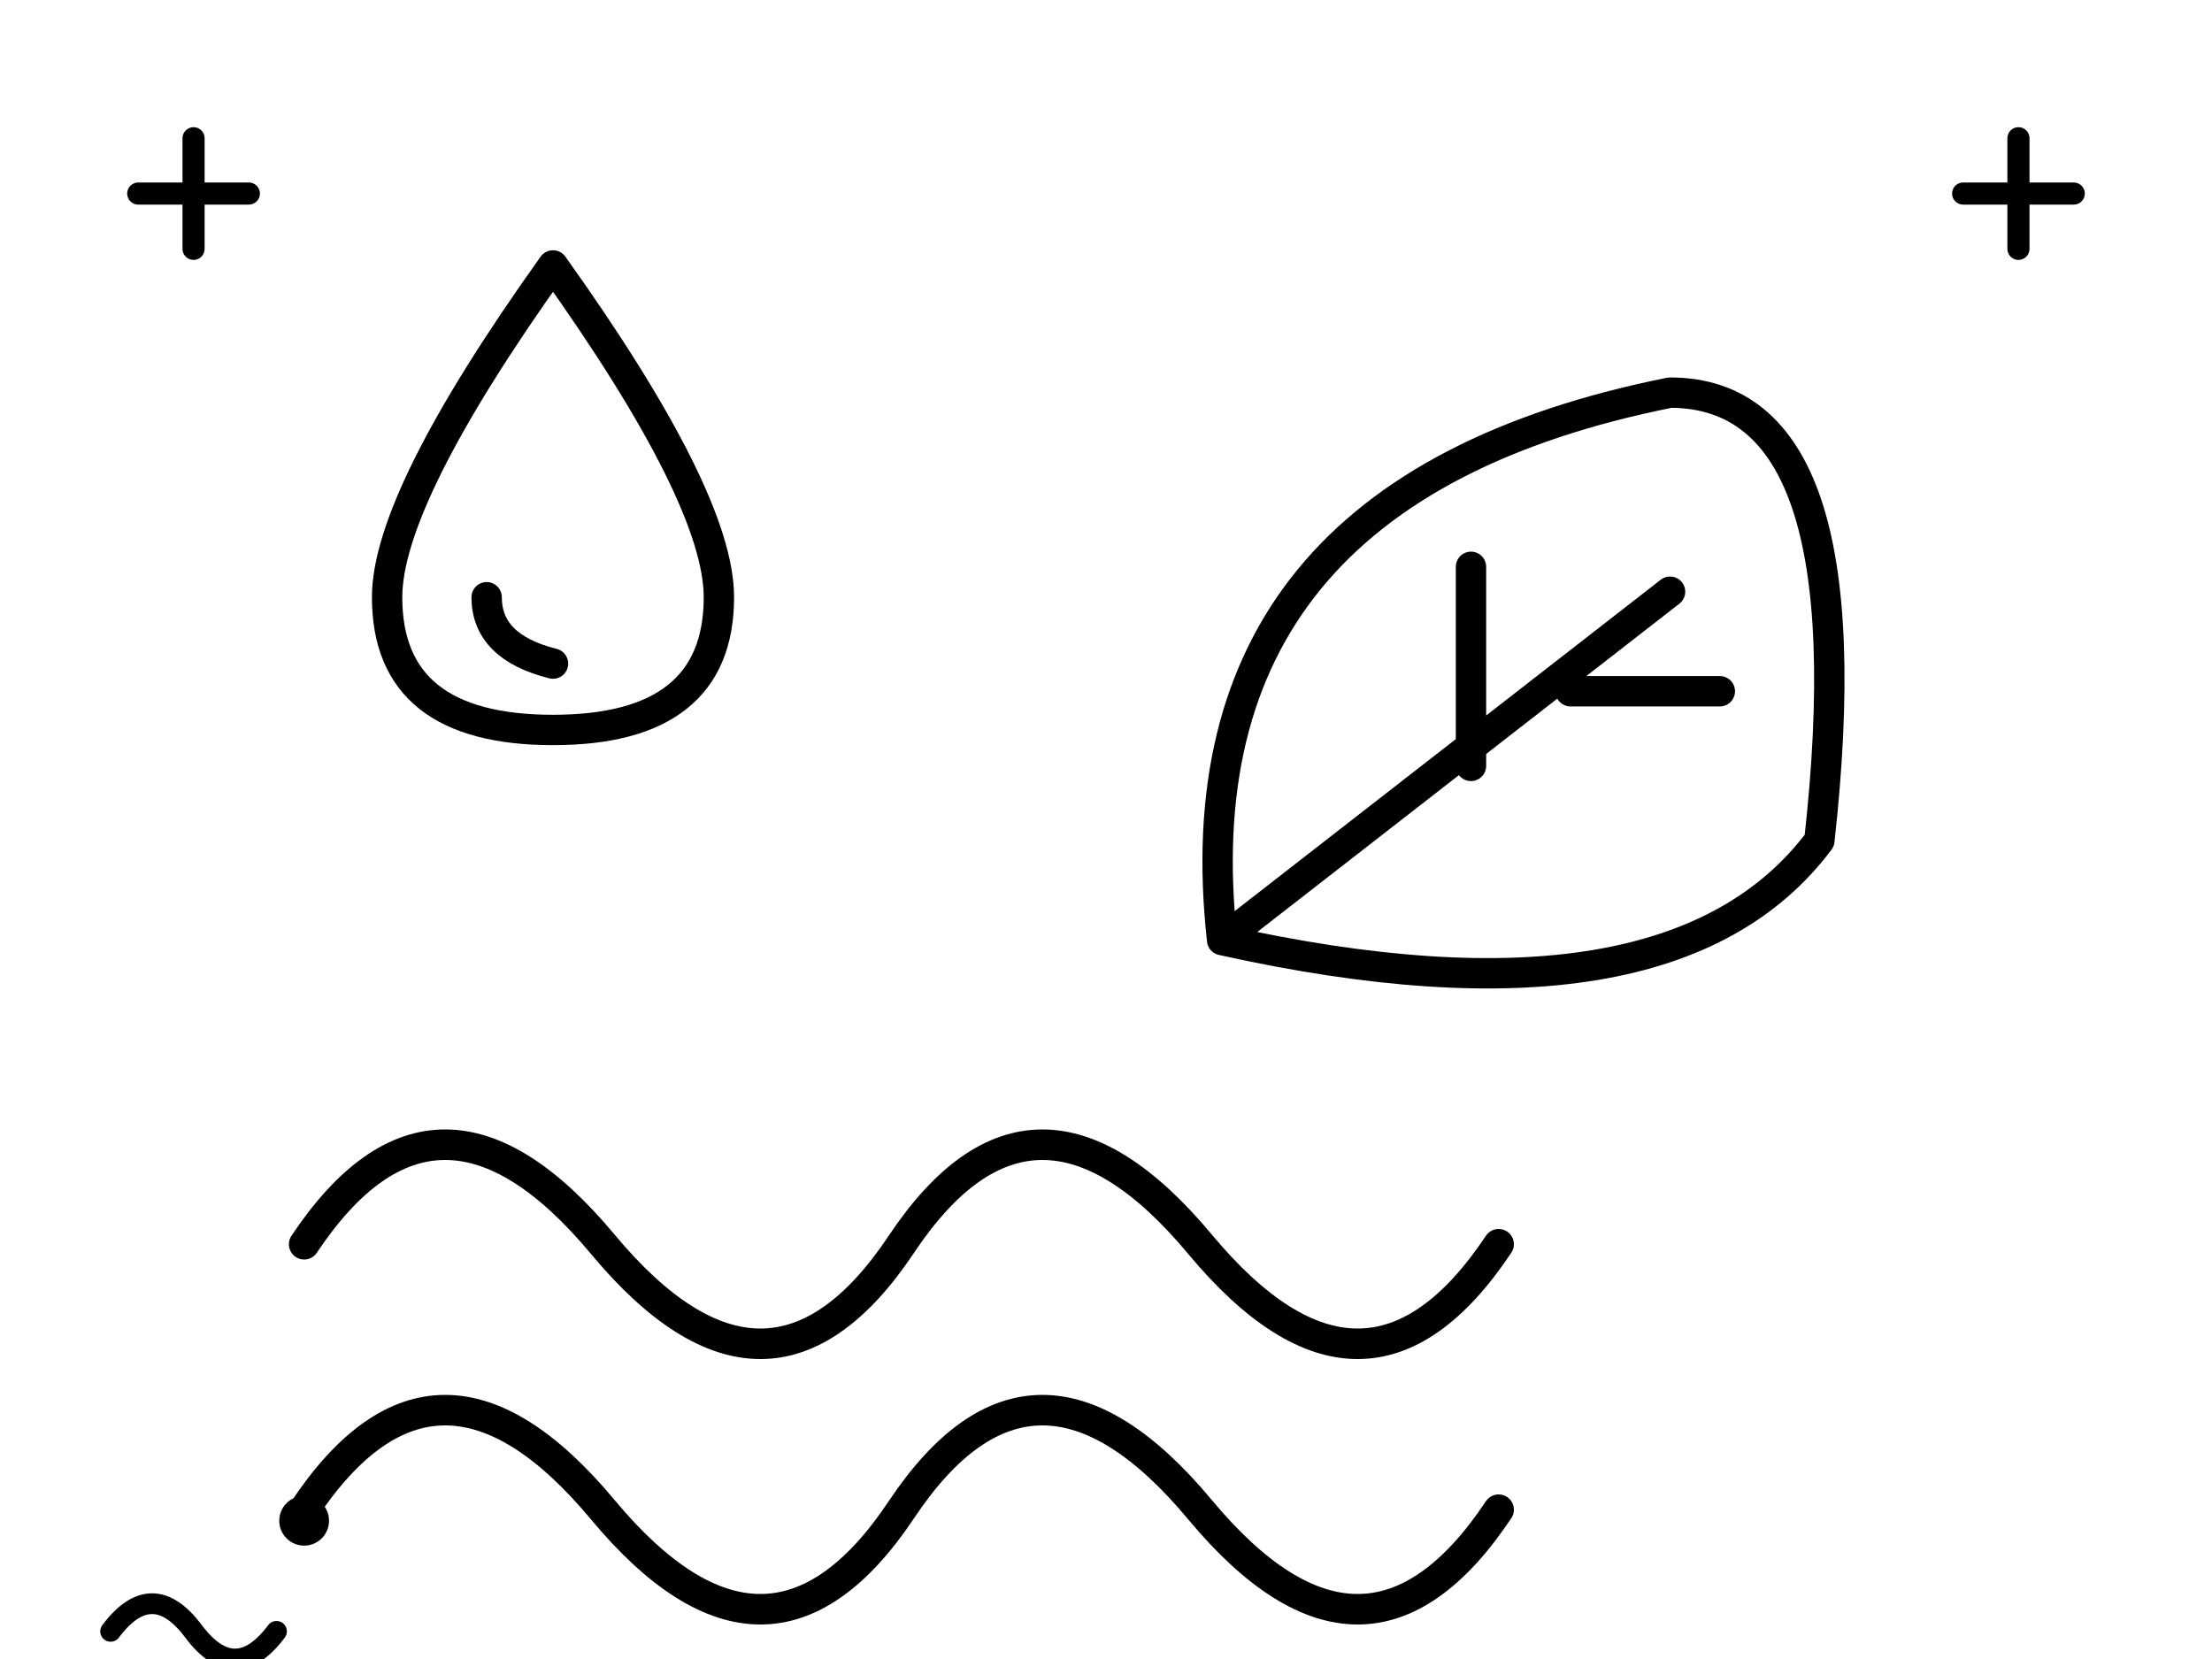
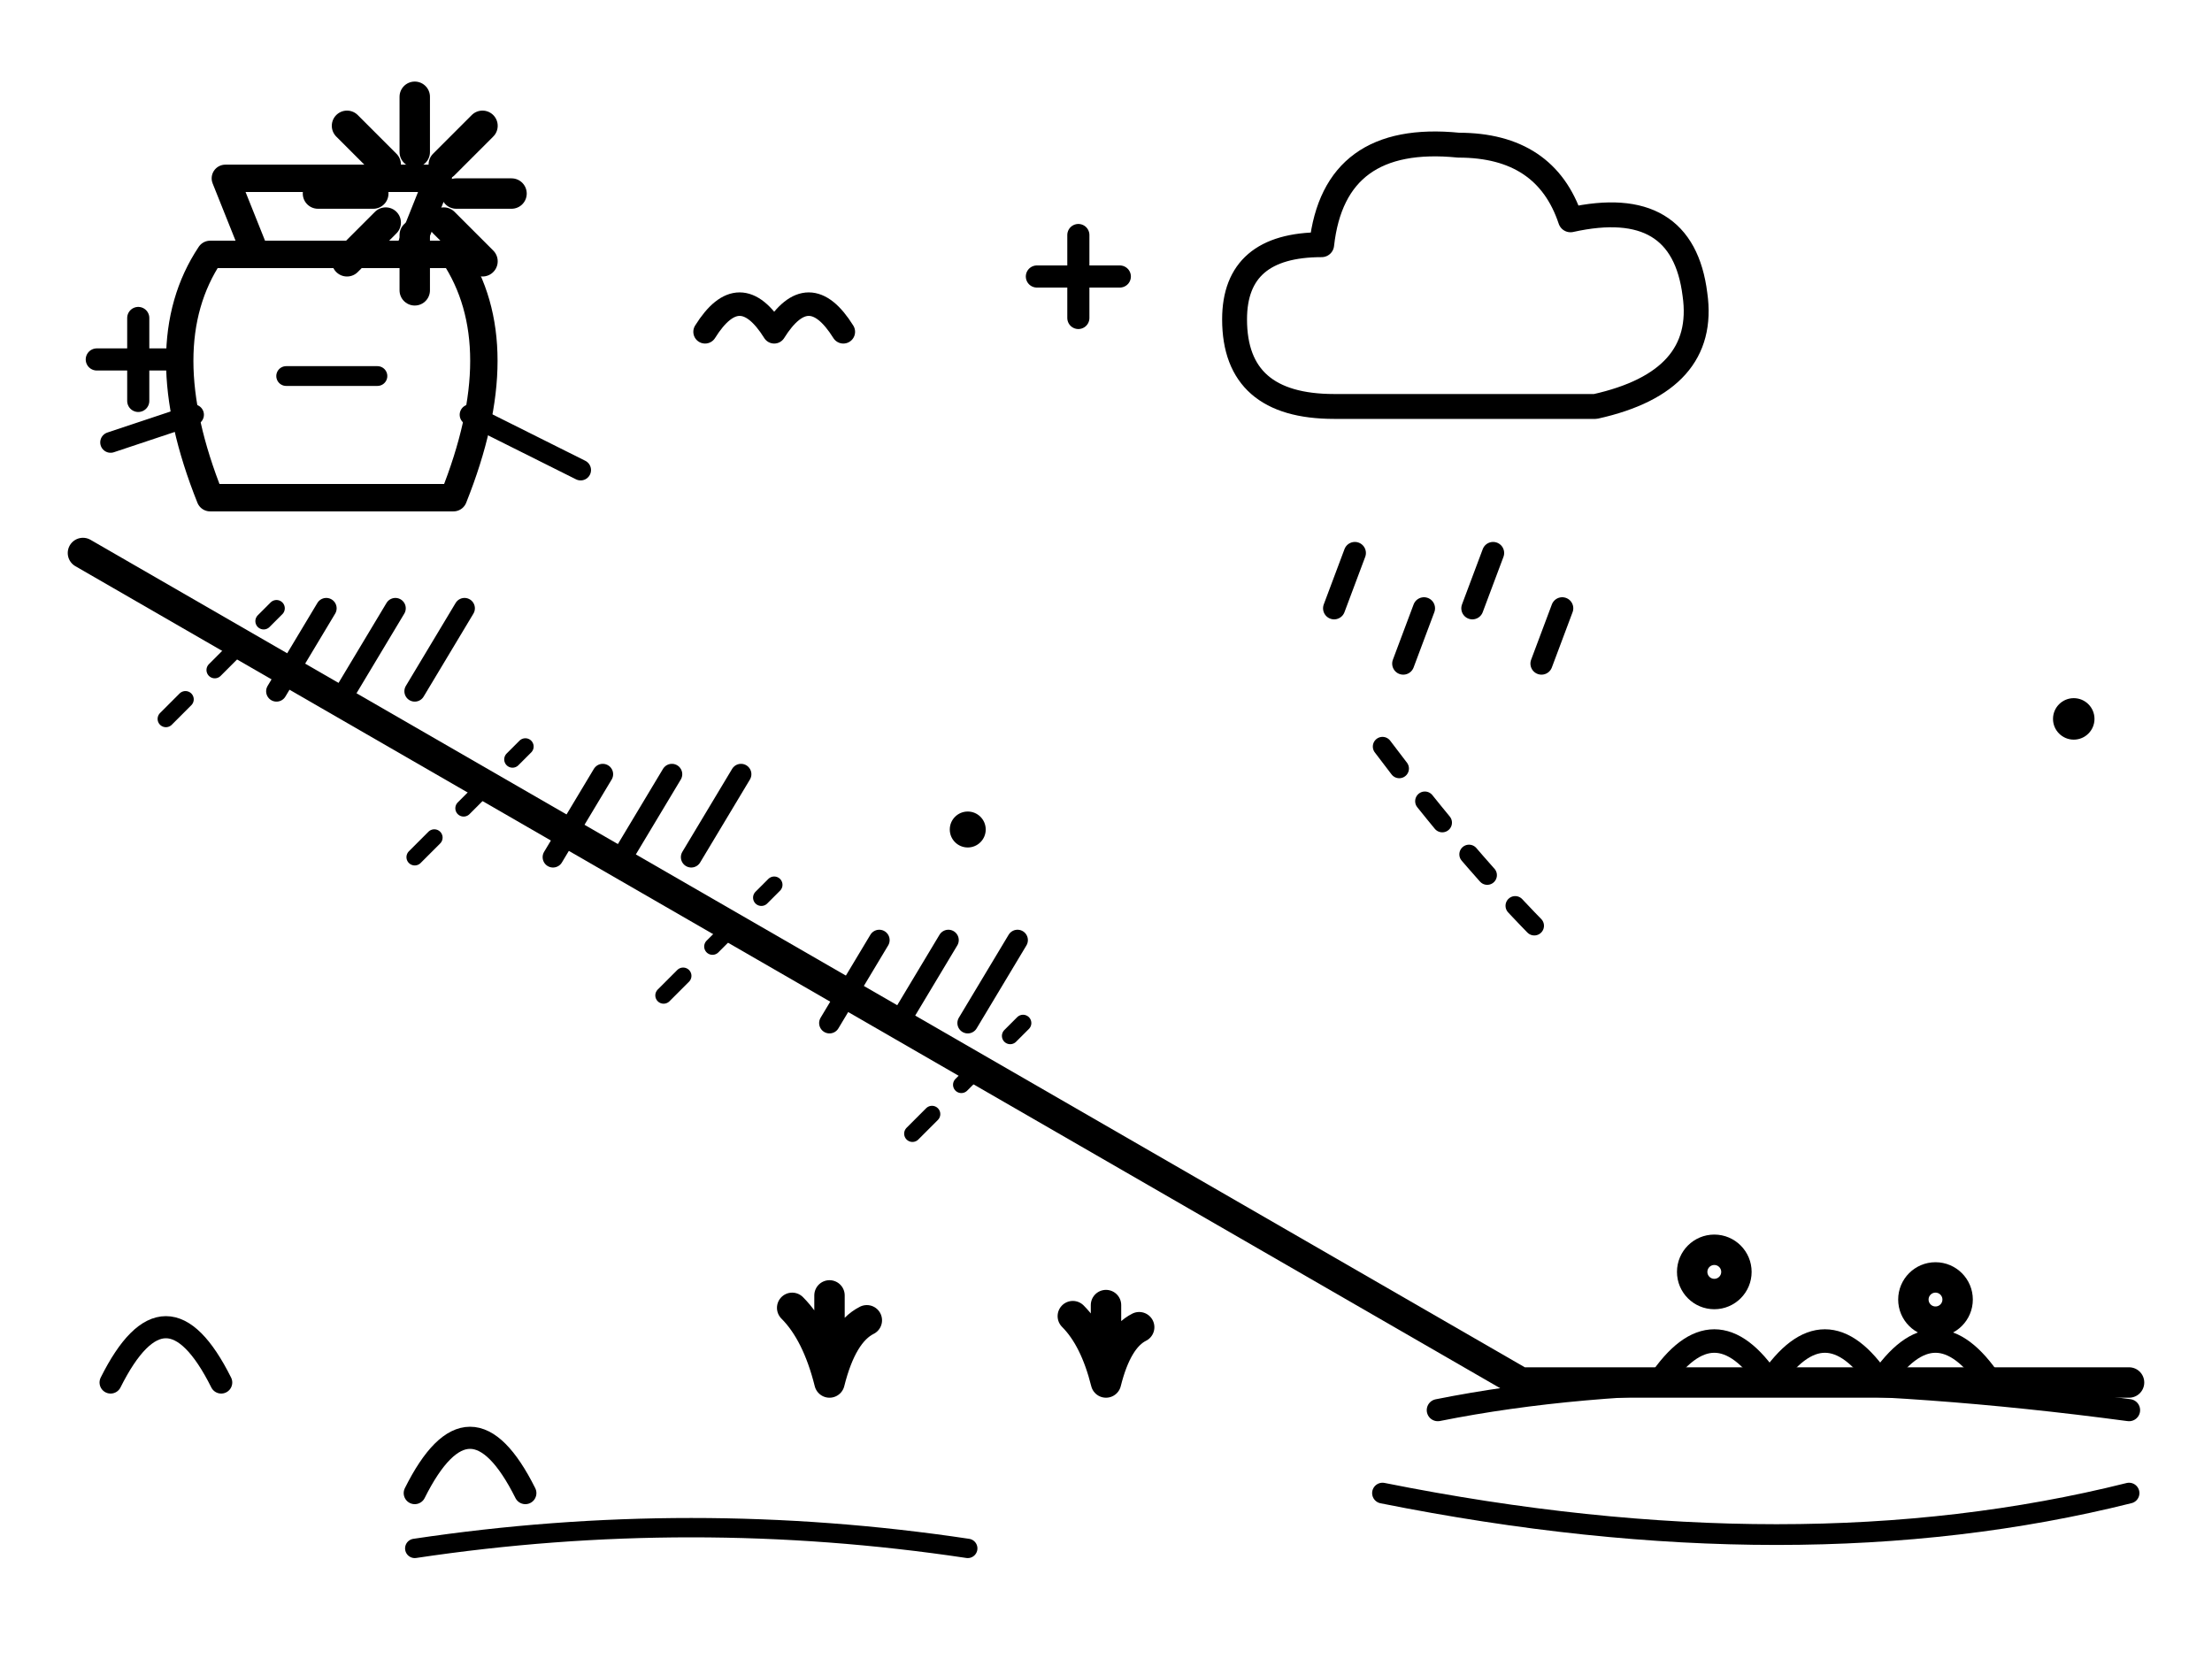
<svg xmlns="http://www.w3.org/2000/svg" viewBox="0 0 160 120" fill="none" stroke="#000" stroke-width="2.2" stroke-linecap="round" stroke-linejoin="round">
-   <g transform="translate(70 90) scale(2.4)" stroke-width="0.92">
-     <path d="M-20 0q4-6 9 0t9 0t9 0t9 0M-20 8q4-6 9 0t9 0t9 0t9 0" />
+   <path d="M6 40L110 100L154 100" stroke-width="2.2" />
+   <path d="M12 52l8-8M30 62l8-8M48 72l8-8M66 82l8-8" stroke-width="1.2" stroke-dasharray="2 3" />
+   <path d="M20 50l3.6 -6M25 50l3.6 -6M30 50l3.6 -6" stroke-width="1.5" />
+   <path d="M40 62l3.6 -6M45 62l3.6 -6M50 62l3.6 -6" stroke-width="1.5" />
+   <path d="M60 74l3.6 -6M65 74l3.6 -6M70 74l3.6 -6" stroke-width="1.5" />
+   <g transform="translate(24 36) scale(1.1 1.1)" stroke-width="1.64">
+     <path d="M-8 0q-4-10 0-16h16q4 6 0 16zM-5-16l-2-5h14l-2 5" stroke-width="1.8" />
+     <path d="M-3-8h6" stroke-width="1.3" />
  </g>
-   <g transform="translate(110 50) scale(1.8)" stroke-width="1.22">
-     <path d="M-12 10Q-14-8 6-12Q14-12 12 6Q6 14-12 10zM-12 10L6-4M-2 3L-2-5M2 0L8 0" />
+   <path d="M34 30l8 4M14 30l-6 2" stroke-width="1.5" />
+   <g transform="translate(110 24) scale(0.9 0.9)" stroke-width="2.00">
+     <path d="M-15 6q-8 0-8-7q0-6 7-6q1-9 11-8q7 0 9 6q9-2 10 6q1 7-8 9z" />
  </g>
-   <g transform="translate(40 36) scale(1.2)" stroke-width="1.83">
-     <path d="M0-14Q-10 0-10 6Q-10 14 0 14Q10 14 10 6Q10 0 0-14zM-4 6Q-4 9 0 10" />
-   </g>
-   <path d="M142 14H150M146 10V18" stroke-width="1.6" />
-   <path d="M10 14H18M14 10V18" stroke-width="1.6" />
-   <circle cx="22" cy="110" r="1.8" fill="#000" stroke="none" />
-   <path d="M8 118q3-4 6 0t6 0" stroke-width="1.5" />
+   <path d="M98 40l-1.5 4M103 44l-1.5 4M108 40l-1.5 4M113 44l-1.5 4" stroke-width="1.6" />
+   <path d="M100 54q6 8 12 14" stroke-width="1.4" stroke-dasharray="2 3" />
+   <path d="M104 102q20-4 50 0" stroke-width="1.6" />
+   <path d="M100 108q30 6 54 0" stroke-width="1.5" />
+   <path d="M120 100q4-6 8 0q4-6 8 0q4-6 8 0" stroke-width="1.7" />
+   <circle cx="124" cy="92" r="1.6" />
+   <circle cx="140" cy="94" r="1.6" />
+   <path d="M8 100q4-8 8 0M30 108q4-8 8 0" stroke-width="1.6" />
+   <path d="M51 24q2.5 -4 5 0q2.5 -4 5 0" stroke-width="1.7" />
+   <circle cx="30" cy="14" r="0" />
+   <path d="M33.0 14.0L37.0 14.0M32.1 16.1L34.9 18.9M30.0 17.0L30.0 21.0M27.9 16.1L25.1 18.9M27.0 14.0L23.0 14.0M27.9 11.9L25.1 9.1M30.0 11.0L30.0 7.0M32.1 11.9L34.9 9.1" />
+   <path d="M75 20h6M78 17v6" stroke-width="1.6" />
+   <path d="M7 26h6M10 23v6" stroke-width="1.6" />
+   <circle cx="150" cy="52" r="1.5" fill="#000" stroke="none" />
+   <circle cx="70" cy="60" r="1.3" fill="#000" stroke="none" />
+   <path d="M60 100q-0.9 -3.6 -2.7 -5.4M60 100v-6.3M60 100q0.9 -3.6 2.7 -4.5" />
+   <path d="M80 100q-0.8 -3.2 -2.4 -4.8M80 100v-5.6M80 100q0.8 -3.2 2.4 -4" />
+   <path d="M30 112q20-3 40 0" stroke-width="1.4" />
</svg>
